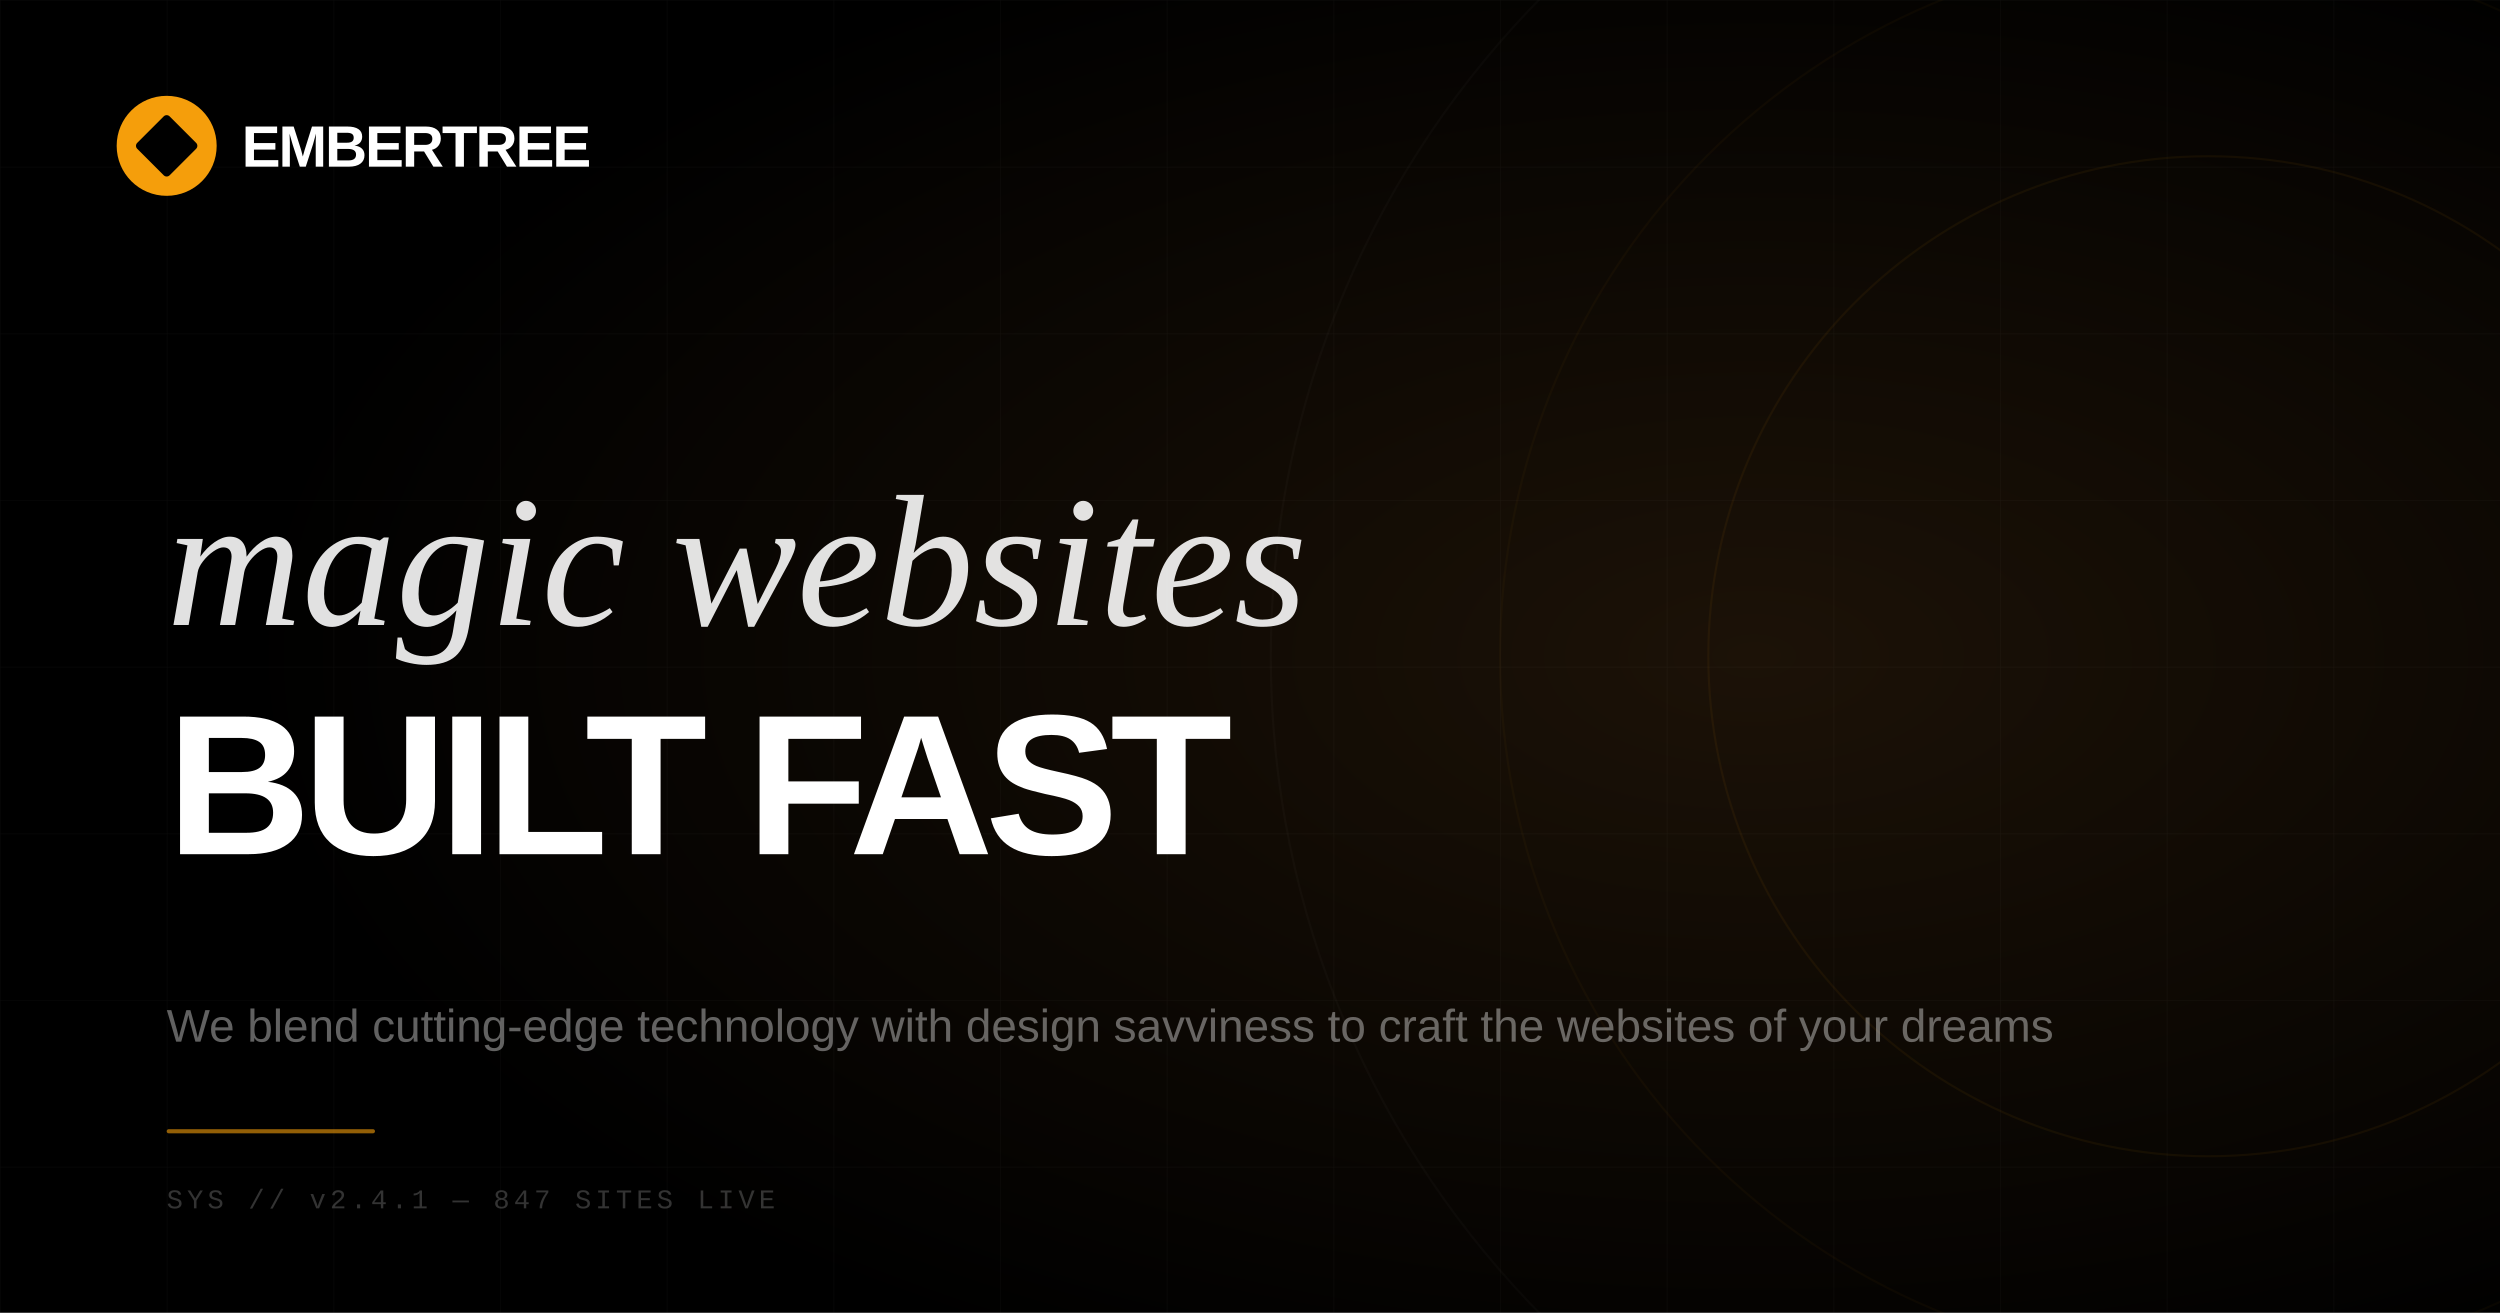
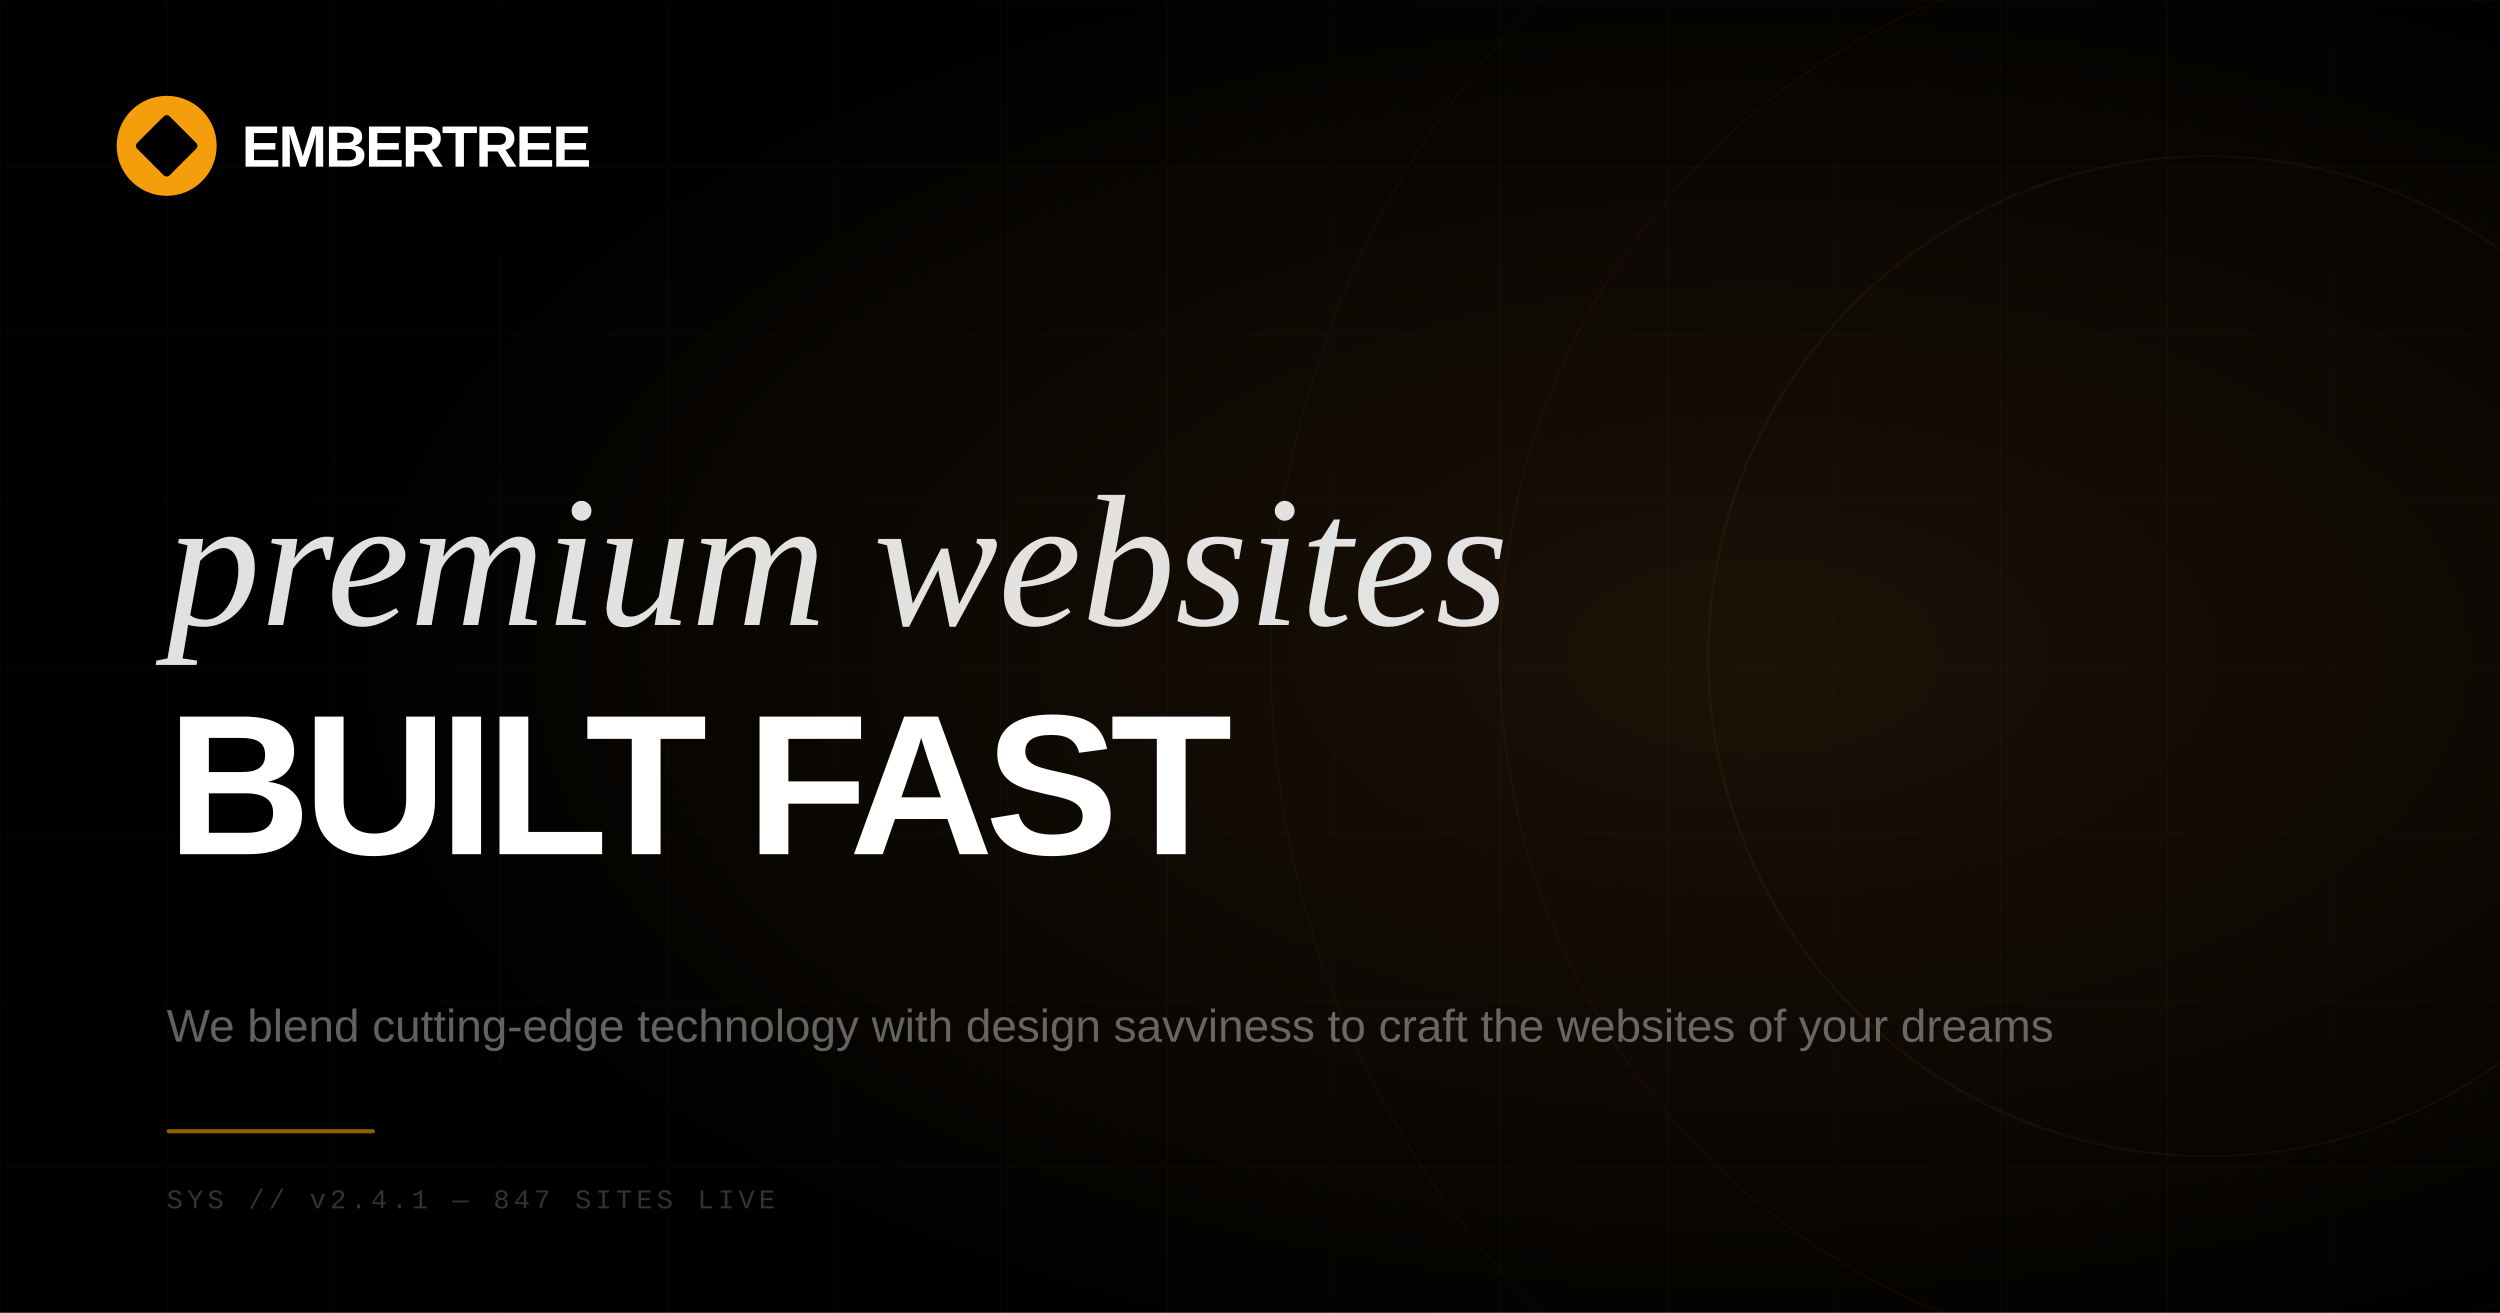
<svg xmlns="http://www.w3.org/2000/svg" viewBox="0 0 1200 630" width="1200" height="630">
  <defs>
    <radialGradient id="glow" cx="70%" cy="50%" r="60%">
      <stop offset="0%" stop-color="#1c1207" stop-opacity="1" />
      <stop offset="100%" stop-color="#000000" stop-opacity="1" />
    </radialGradient>
    <pattern id="grid" width="80" height="80" patternUnits="userSpaceOnUse">
      <path d="M 80 0 L 0 0 0 80" fill="none" stroke="rgba(255,255,255,0.04)" stroke-width="0.5" />
    </pattern>
  </defs>
  <rect width="1200" height="630" fill="#000000" />
  <rect width="1200" height="630" fill="url(#glow)" />
  <rect width="1200" height="630" fill="url(#grid)" />
  <circle cx="1060" cy="315" r="240" fill="none" stroke="rgba(245,158,11,0.06)" stroke-width="1" />
  <circle cx="1060" cy="315" r="340" fill="none" stroke="rgba(245,158,11,0.035)" stroke-width="1" />
  <circle cx="1060" cy="315" r="450" fill="none" stroke="rgba(255,255,255,0.02)" stroke-width="1" />
  <circle cx="80" cy="70" r="24" fill="#f59e0b" />
  <rect x="69" y="59" width="22" height="22" rx="2" fill="black" transform="rotate(45 80 70)" />
  <text x="116" y="80" font-family="Arial Black, Arial, sans-serif" font-weight="900" font-size="28" fill="white" letter-spacing="-1">EMBERTREE</text>
-   <text x="80" y="300" font-family="Georgia, Times New Roman, serif" font-style="italic" font-size="90" fill="white" fill-opacity="0.88">magic websites</text>
+   <text x="80" y="300" font-family="Georgia, Times New Roman, serif" font-style="italic" font-size="90" fill="white" fill-opacity="0.88">premium websites</text>
  <text x="80" y="410" font-family="Arial Black, Arial, sans-serif" font-weight="900" font-size="96" fill="white" letter-spacing="-4">BUILT FAST</text>
  <text x="80" y="500" font-family="Arial, sans-serif" font-size="22" fill="white" fill-opacity="0.38">We blend cutting-edge technology with design savviness to craft the websites of your dreams</text>
  <rect x="80" y="542" width="100" height="2" rx="1" fill="#f59e0b" fill-opacity="0.6" />
  <text x="80" y="580" font-family="Courier New, monospace" font-size="13" fill="white" fill-opacity="0.2" letter-spacing="2">SYS // v2.4.1 — 847 SITES LIVE</text>
</svg>
